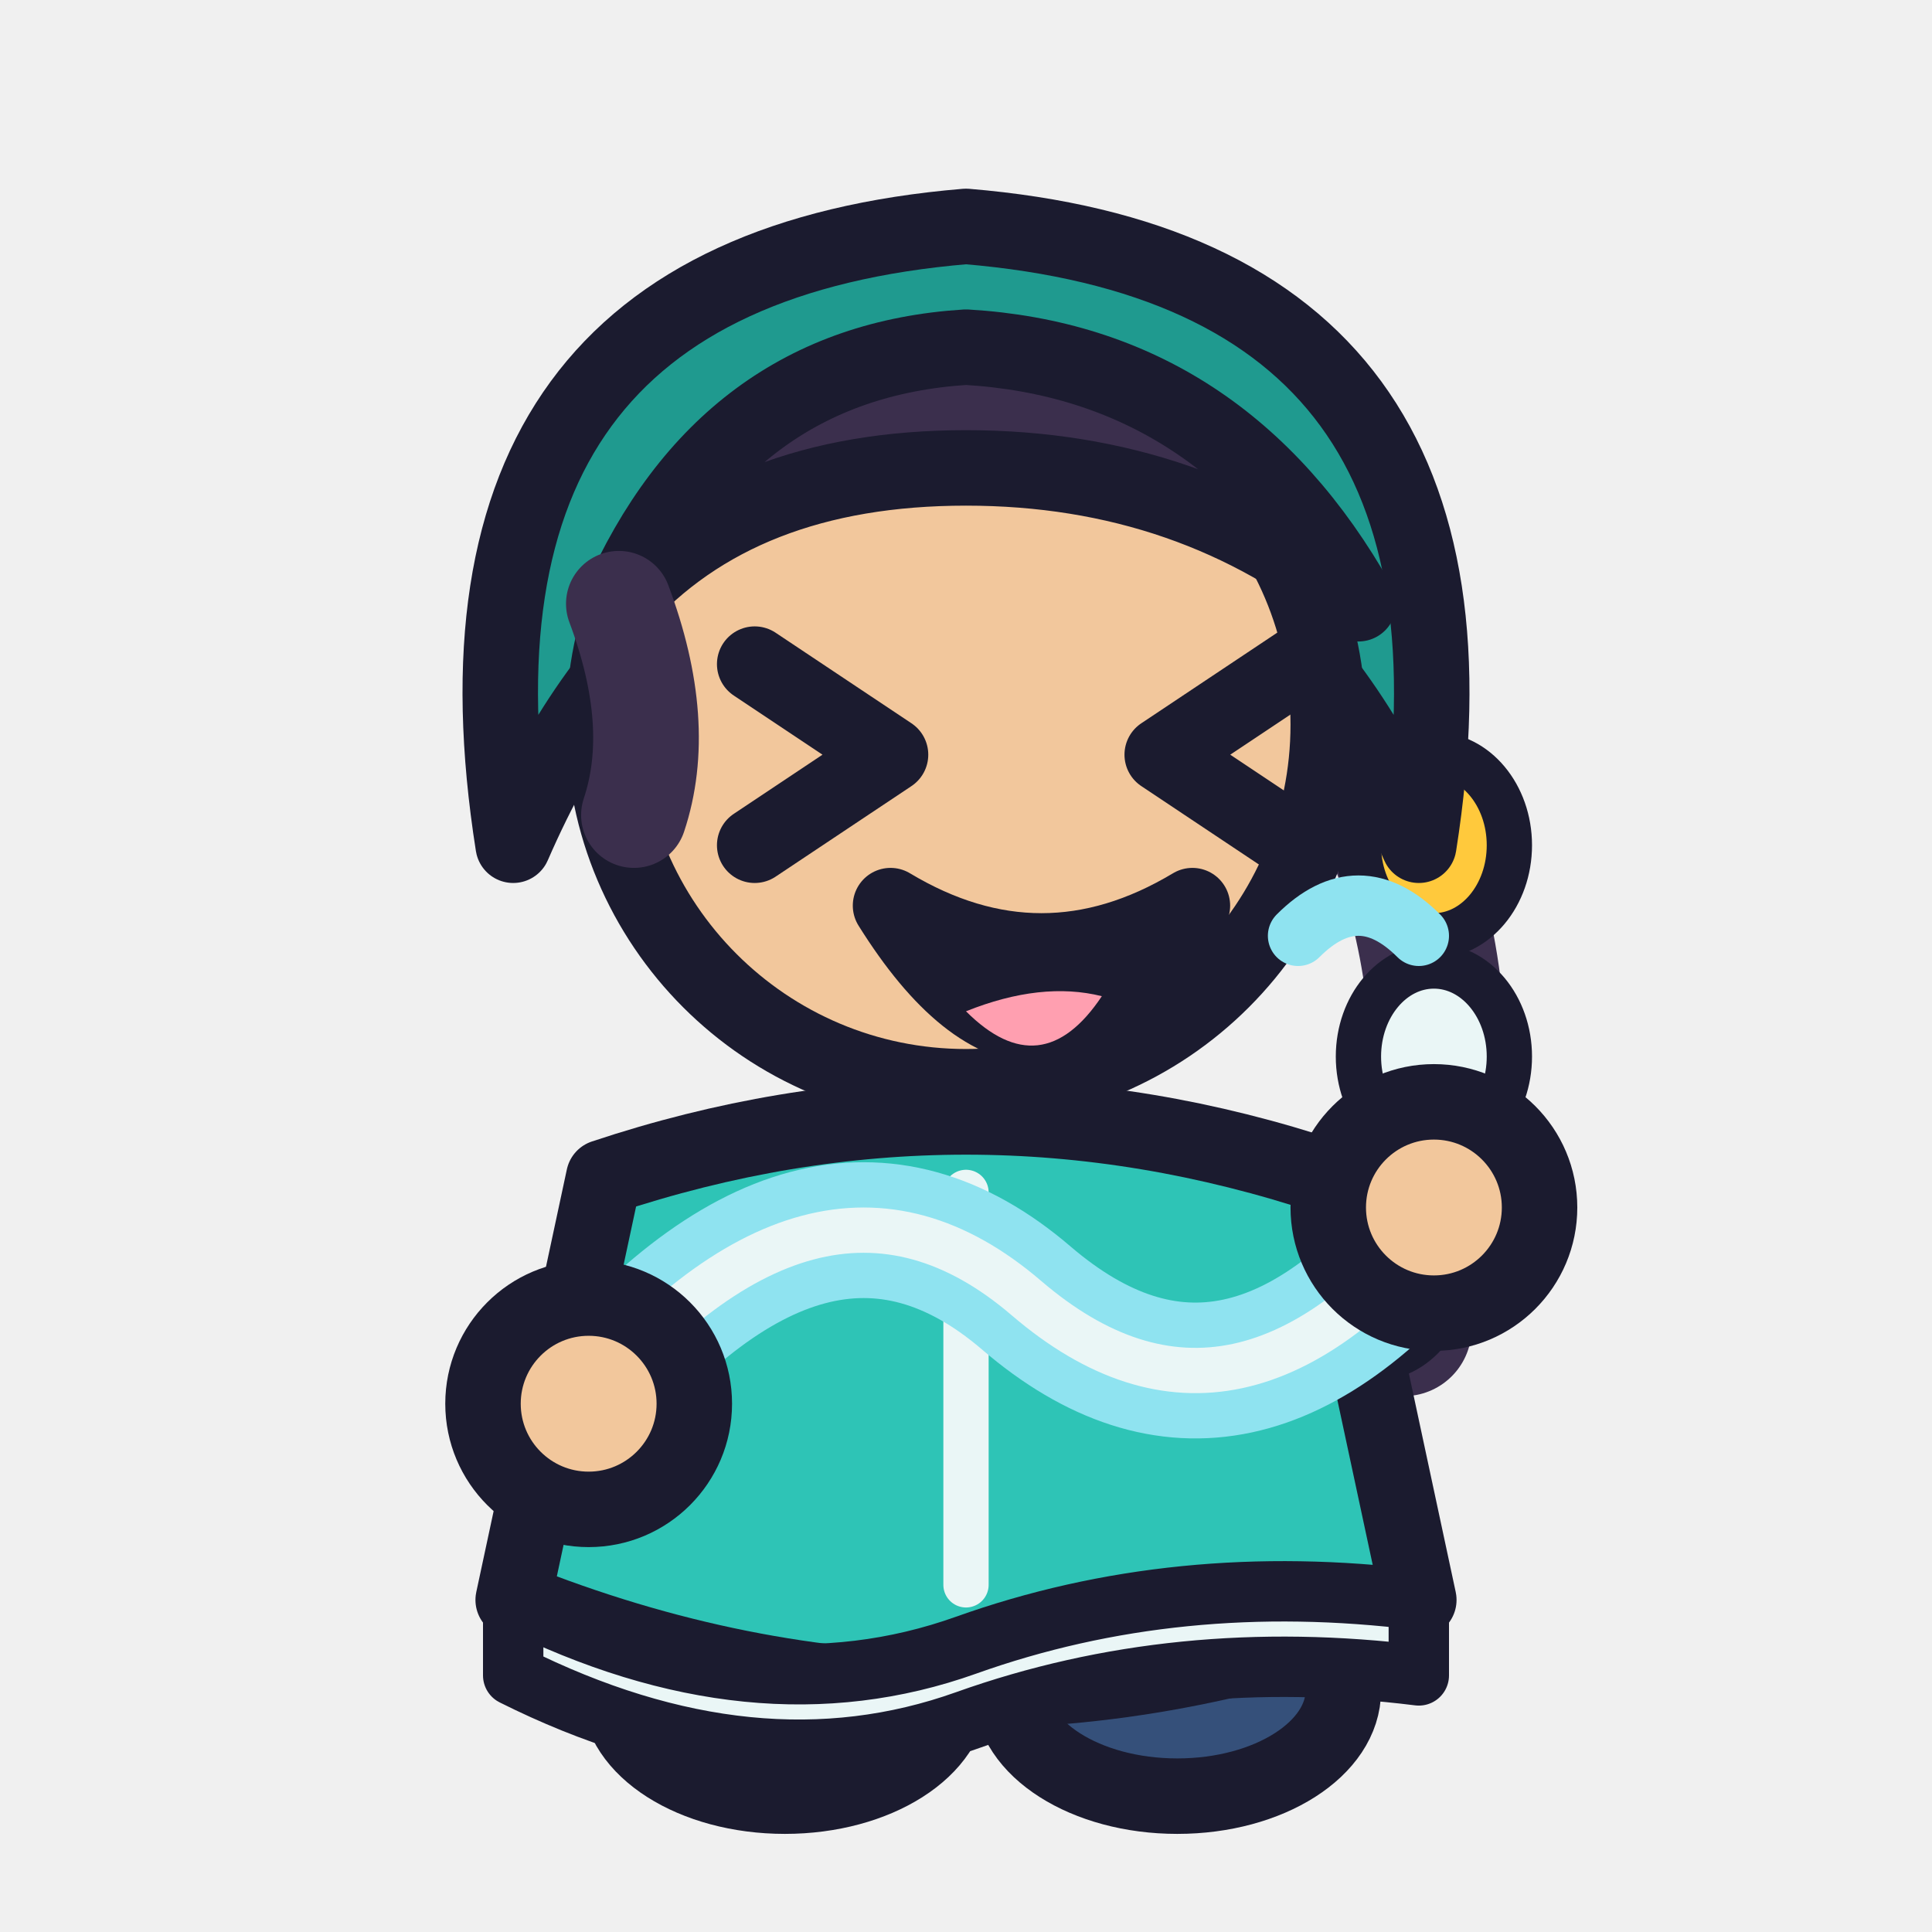
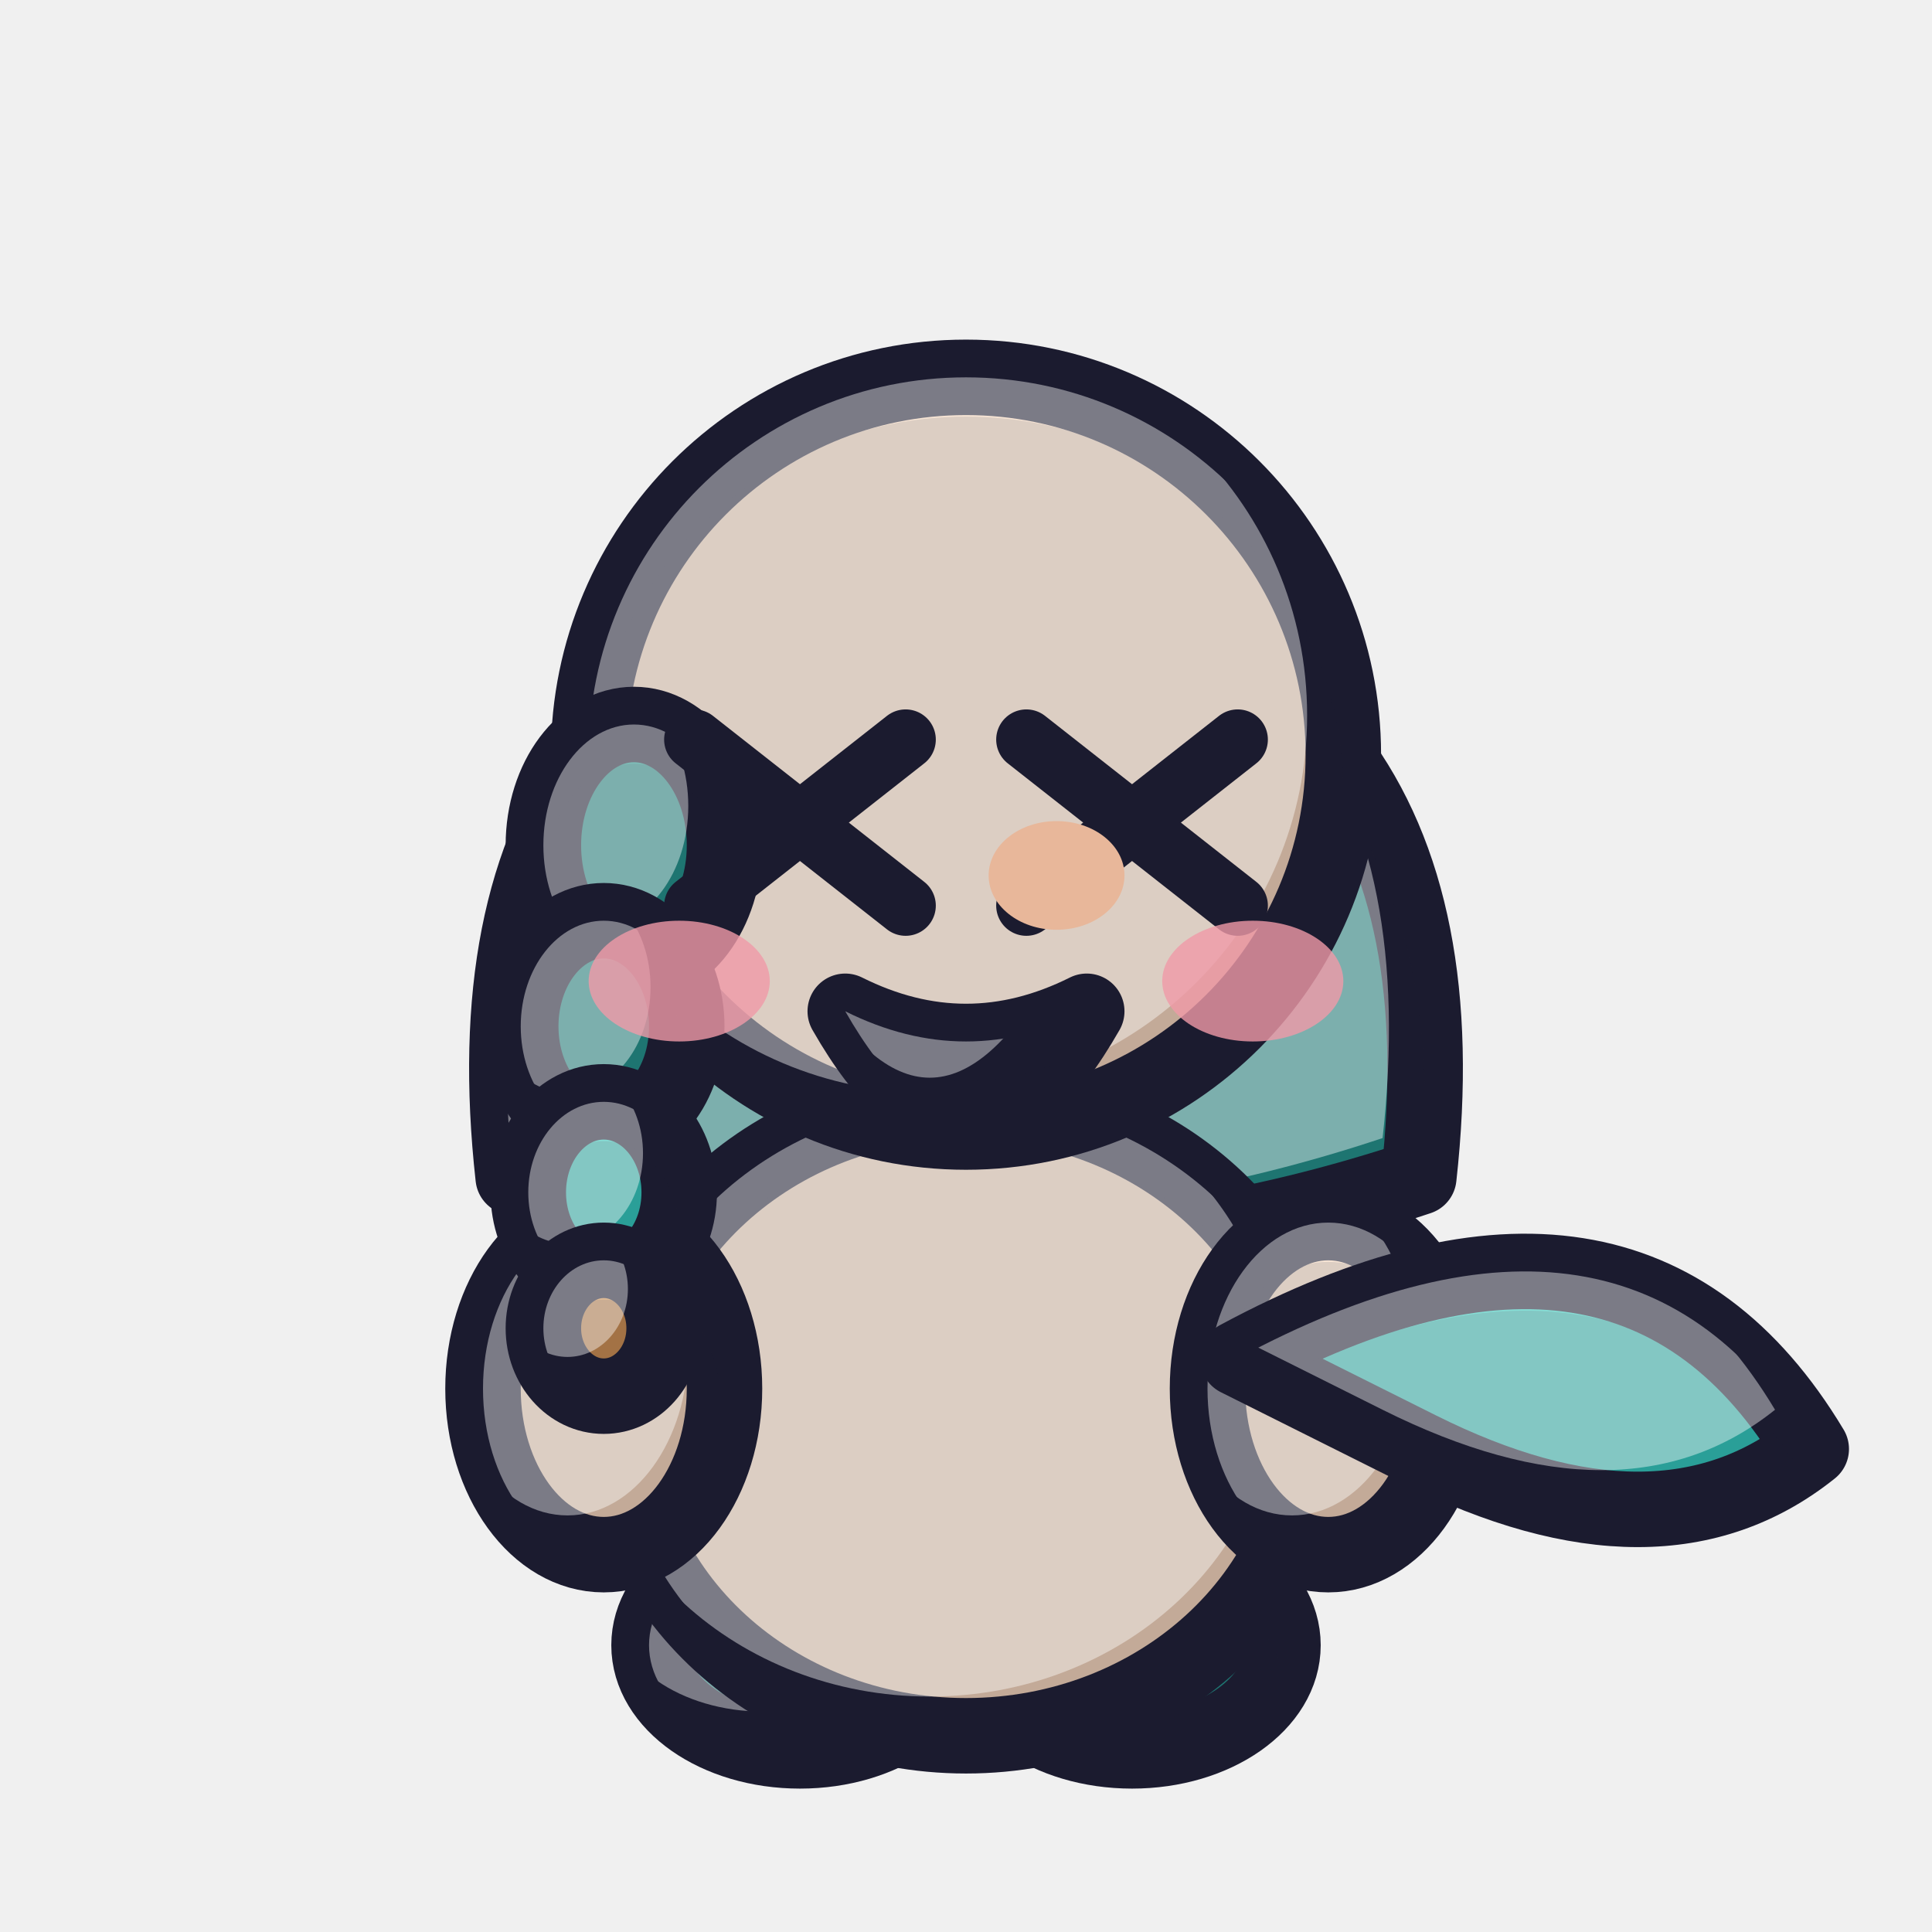
<svg xmlns="http://www.w3.org/2000/svg" viewBox="0 0 128 128" width="128" height="128">
-   <g stroke="#1b1b2f" stroke-width="5" stroke-linejoin="round" stroke-linecap="round">
-     <path d="M86 44 Q100 62 93 88" fill="none" stroke="#3B2F4D" stroke-width="9" />
-     <ellipse cx="95" cy="56" rx="5" ry="6" fill="#FFC93C" stroke-width="3" />
-     <ellipse cx="95" cy="70" rx="5" ry="6" fill="#EAF6F6" stroke-width="3" />
-     <ellipse cx="91" cy="84" rx="5" ry="6" fill="#FFC93C" stroke-width="3" />
-     <ellipse cx="52" cy="112" rx="11" ry="7" fill="#35507A" />
-     <ellipse cx="78" cy="112" rx="11" ry="7" fill="#35507A" />
-     <path d="M40 78 Q64 70 88 78 L94 106 Q64 118 34 106 Z" fill="#2EC4B6" />
-     <path d="M34 106 Q50 114 64 109 Q78 104 94 106 L94 111 Q78 109 64 114 Q50 119 34 111 Z" fill="#EAF6F6" stroke-width="4" />
-     <path d="M64 79 L64 105" fill="none" stroke="#EAF6F6" stroke-width="3" />
-     <path d="M38 94 Q54 74 68 86 Q82 98 96 80" fill="none" stroke="#8FE3F0" stroke-width="9" />
-     <path d="M38 94 Q54 74 68 86 Q82 98 96 80" fill="none" stroke="#EAF6F6" stroke-width="3" />
-     <circle cx="39" cy="93" r="7" fill="#F2C79C" />
-     <circle cx="95" cy="80" r="7" fill="#F2C79C" />
-     <path d="M34 56 Q28 18 64 15 Q100 18 94 56 Q84 33 64 33 Q44 33 34 56 Z" fill="#1F9A8F" />
-     <circle cx="64" cy="48" r="24" fill="#F2C79C" />
-     <path d="M41 40 Q48 24 64 23 Q81 24 90 40 Q79 31 64 31 Q49 31 41 40 Z" fill="#3B2F4D" />
-     <path d="M41 40 Q44 48 42 54" fill="none" stroke="#3B2F4D" stroke-width="7" />
-     <path d="M50 44 L59 50 L50 56" fill="none" stroke-width="5" />
-     <path d="M86 44 L77 50 L86 56" fill="none" stroke-width="5" />
-     <path d="M59 60 Q69 76 79 60 Q69 66 59 60 Z" fill="#1b1b2f" />
-     <path d="M64 67 Q69 72 73 66 Q69 65 64 67 Z" fill="#FF9FB0" stroke="none" />
-     <path d="M86 62 Q90 58 94 62" fill="none" stroke="#8FE3F0" stroke-width="4" />
+   <g stroke-linejoin="round" stroke-linecap="round">
+     <ellipse cx="53" cy="109" rx="10" ry="7" fill="#1F8E84" stroke="#1b1b2f" stroke-width="5" stroke-linejoin="round" stroke-linecap="round" />
+     <clipPath id="c0">
+       <ellipse cx="53" cy="109" rx="10" ry="7" />
+     </clipPath>
+     <g clip-path="url(#c0)">
+       <ellipse cx="53" cy="109" rx="10" ry="7" fill="#1b1b2f" opacity="0.22" transform="translate(0 2.6)" />
+       <ellipse cx="53" cy="109" rx="10" ry="7" fill="#FFFFFF" opacity="0.42" transform="translate(-2.4 -2.6)" />
+     </g>
+     <ellipse cx="75" cy="109" rx="10" ry="7" fill="#1F8E84" stroke="#1b1b2f" stroke-width="5" stroke-linejoin="round" stroke-linecap="round" />
+     <clipPath id="c1">
+       <ellipse cx="75" cy="109" rx="10" ry="7" />
+     </clipPath>
+     <g clip-path="url(#c1)">
+       <ellipse cx="75" cy="109" rx="10" ry="7" fill="#1b1b2f" opacity="0.22" transform="translate(0 2.6)" />
+       <ellipse cx="75" cy="109" rx="10" ry="7" fill="#FFFFFF" opacity="0.42" transform="translate(-2.4 -2.6)" />
+     </g>
+     <path d="M34 78 Q30 42 64 38 Q98 42 94 78 Q64 88 34 78 Z" fill="#1F8E84" stroke="#1b1b2f" stroke-width="5" stroke-linejoin="round" stroke-linecap="round" />
+     <clipPath id="c2">
+       <path d="M34 78 Q30 42 64 38 Q98 42 94 78 Q64 88 34 78 Z" />
+     </clipPath>
+     <g clip-path="url(#c2)">
+       <path d="M34 78 Q30 42 64 38 Q98 42 94 78 Q64 88 34 78 Z" fill="#1b1b2f" opacity="0.22" transform="translate(0 2.6)" />
+       <path d="M34 78 Q30 42 64 38 Q98 42 94 78 Q64 88 34 78 Z" fill="#FFFFFF" opacity="0.42" transform="translate(-2.4 -2.6)" />
+     </g>
+     <ellipse cx="64" cy="94" rx="23" ry="21" fill="#F2D2B6" stroke="#1b1b2f" stroke-width="5" stroke-linejoin="round" stroke-linecap="round" />
+     <clipPath id="c3">
+       <ellipse cx="64" cy="94" rx="23" ry="21" />
+     </clipPath>
+     <g clip-path="url(#c3)">
+       <ellipse cx="64" cy="94" rx="23" ry="21" fill="#1b1b2f" opacity="0.22" transform="translate(0 2.6)" />
+       <ellipse cx="64" cy="94" rx="23" ry="21" fill="#FFFFFF" opacity="0.42" transform="translate(-2.4 -2.6)" />
+     </g>
+     <ellipse cx="40" cy="92" rx="8" ry="11" fill="#F2D2B6" stroke="#1b1b2f" stroke-width="5" stroke-linejoin="round" stroke-linecap="round" />
+     <clipPath id="c4">
+       <ellipse cx="40" cy="92" rx="8" ry="11" />
+     </clipPath>
+     <g clip-path="url(#c4)">
+       <ellipse cx="40" cy="92" rx="8" ry="11" fill="#1b1b2f" opacity="0.22" transform="translate(0 2.6)" />
+       <ellipse cx="40" cy="92" rx="8" ry="11" fill="#FFFFFF" opacity="0.42" transform="translate(-2.4 -2.6)" />
+     </g>
+     <ellipse cx="88" cy="92" rx="8" ry="11" fill="#F2D2B6" stroke="#1b1b2f" stroke-width="5" stroke-linejoin="round" stroke-linecap="round" />
+     <clipPath id="c5">
+       <ellipse cx="88" cy="92" rx="8" ry="11" />
+     </clipPath>
+     <g clip-path="url(#c5)">
+       <ellipse cx="88" cy="92" rx="8" ry="11" fill="#1b1b2f" opacity="0.22" transform="translate(0 2.6)" />
+       <ellipse cx="88" cy="92" rx="8" ry="11" fill="#FFFFFF" opacity="0.42" transform="translate(-2.4 -2.6)" />
+     </g>
+     <ellipse cx="64" cy="50" rx="25" ry="25" fill="#F2D2B6" stroke="#1b1b2f" stroke-width="5" stroke-linejoin="round" stroke-linecap="round" />
+     <clipPath id="c6">
+       <ellipse cx="64" cy="50" rx="25" ry="25" />
+     </clipPath>
+     <g clip-path="url(#c6)">
+       <ellipse cx="64" cy="50" rx="25" ry="25" fill="#1b1b2f" opacity="0.22" transform="translate(0 2.6)" />
+       <ellipse cx="64" cy="50" rx="25" ry="25" fill="#FFFFFF" opacity="0.42" transform="translate(-2.4 -2.6)" />
+     </g>
+     <ellipse cx="42" cy="56" rx="6" ry="8" fill="#1F8E84" stroke="#1b1b2f" stroke-width="5" stroke-linejoin="round" stroke-linecap="round" />
+     <clipPath id="c7">
+       <ellipse cx="42" cy="56" rx="6" ry="8" />
+     </clipPath>
+     <g clip-path="url(#c7)">
+       <ellipse cx="42" cy="56" rx="6" ry="8" fill="#1b1b2f" opacity="0.22" transform="translate(0 2.6)" />
+       <ellipse cx="42" cy="56" rx="6" ry="8" fill="#FFFFFF" opacity="0.42" transform="translate(-2.4 -2.6)" />
+     </g>
+     <ellipse cx="40" cy="68" rx="5.5" ry="7" fill="#1F8E84" stroke="#1b1b2f" stroke-width="5" stroke-linejoin="round" stroke-linecap="round" />
+     <clipPath id="c8">
+       <ellipse cx="40" cy="68" rx="5.5" ry="7" />
+     </clipPath>
+     <g clip-path="url(#c8)">
+       <ellipse cx="40" cy="68" rx="5.5" ry="7" fill="#1b1b2f" opacity="0.22" transform="translate(0 2.6)" />
+       <ellipse cx="40" cy="68" rx="5.5" ry="7" fill="#FFFFFF" opacity="0.42" transform="translate(-2.4 -2.6)" />
+     </g>
+     <ellipse cx="40" cy="79" rx="5" ry="6" fill="#2EC4B6" stroke="#1b1b2f" stroke-width="5" stroke-linejoin="round" stroke-linecap="round" />
+     <clipPath id="c9">
+       <ellipse cx="40" cy="79" rx="5" ry="6" />
+     </clipPath>
+     <g clip-path="url(#c9)">
+       <ellipse cx="40" cy="79" rx="5" ry="6" fill="#1b1b2f" opacity="0.22" transform="translate(0 2.6)" />
+       <ellipse cx="40" cy="79" rx="5" ry="6" fill="#FFFFFF" opacity="0.42" transform="translate(-2.4 -2.6)" />
+     </g>
+     <ellipse cx="40" cy="88" rx="4" ry="4.5" fill="#C98B4B" stroke="#1b1b2f" stroke-width="5" stroke-linejoin="round" stroke-linecap="round" />
+     <clipPath id="c10">
+       <ellipse cx="40" cy="88" rx="4" ry="4.5" />
+     </clipPath>
+     <g clip-path="url(#c10)">
+       <ellipse cx="40" cy="88" rx="4" ry="4.5" fill="#1b1b2f" opacity="0.22" transform="translate(0 2.6)" />
+       <ellipse cx="40" cy="88" rx="4" ry="4.5" fill="#FFFFFF" opacity="0.42" transform="translate(-2.4 -2.6)" />
+     </g>
+     <path d="M46 49 L60 60 M46 60 L60 49" fill="none" stroke="#1b1b2f" stroke-width="4" stroke-linejoin="round" stroke-linecap="round" />
+     <path d="M68 49 L82 60 M68 60 L82 49" fill="none" stroke="#1b1b2f" stroke-width="4" stroke-linejoin="round" stroke-linecap="round" />
+     <ellipse cx="45" cy="65" rx="6" ry="4" fill="#F09AA8" opacity="0.8" />
+     <ellipse cx="83" cy="65" rx="6" ry="4" fill="#F09AA8" opacity="0.8" />
+     <path d="M56 67 Q64 81 72 67 Q64 71 56 67 Z" fill="#1b1b2f" stroke="#1b1b2f" stroke-width="5" stroke-linejoin="round" stroke-linecap="round" />
+     <clipPath id="c15">
+       <path d="M56 67 Q64 81 72 67 Q64 71 56 67 Z" />
+     </clipPath>
+     <g clip-path="url(#c15)">
+       <path d="M56 67 Q64 81 72 67 Q64 71 56 67 Z" fill="#1b1b2f" opacity="0.22" transform="translate(0 2.6)" />
+       <path d="M56 67 Q64 81 72 67 Q64 71 56 67 Z" fill="#FFFFFF" opacity="0.42" transform="translate(-2.4 -2.6)" />
+     </g>
+     <ellipse cx="70" cy="58" rx="4.5" ry="3.6" fill="#E8B79A" />
+     <path d="M82 90 Q108 76 120 96 Q110 104 94 96 Z" fill="#2EC4B6" stroke="#1b1b2f" stroke-width="5" stroke-linejoin="round" stroke-linecap="round" />
+     <clipPath id="c17">
+       <path d="M82 90 Q108 76 120 96 Q110 104 94 96 Z" />
+     </clipPath>
+     <g clip-path="url(#c17)">
+       <path d="M82 90 Q108 76 120 96 Q110 104 94 96 Z" fill="#1b1b2f" opacity="0.22" transform="translate(0 2.6)" />
+       <path d="M82 90 Q108 76 120 96 Q110 104 94 96 Z" fill="#FFFFFF" opacity="0.42" transform="translate(-2.4 -2.6)" />
+     </g>
  </g>
</svg>
